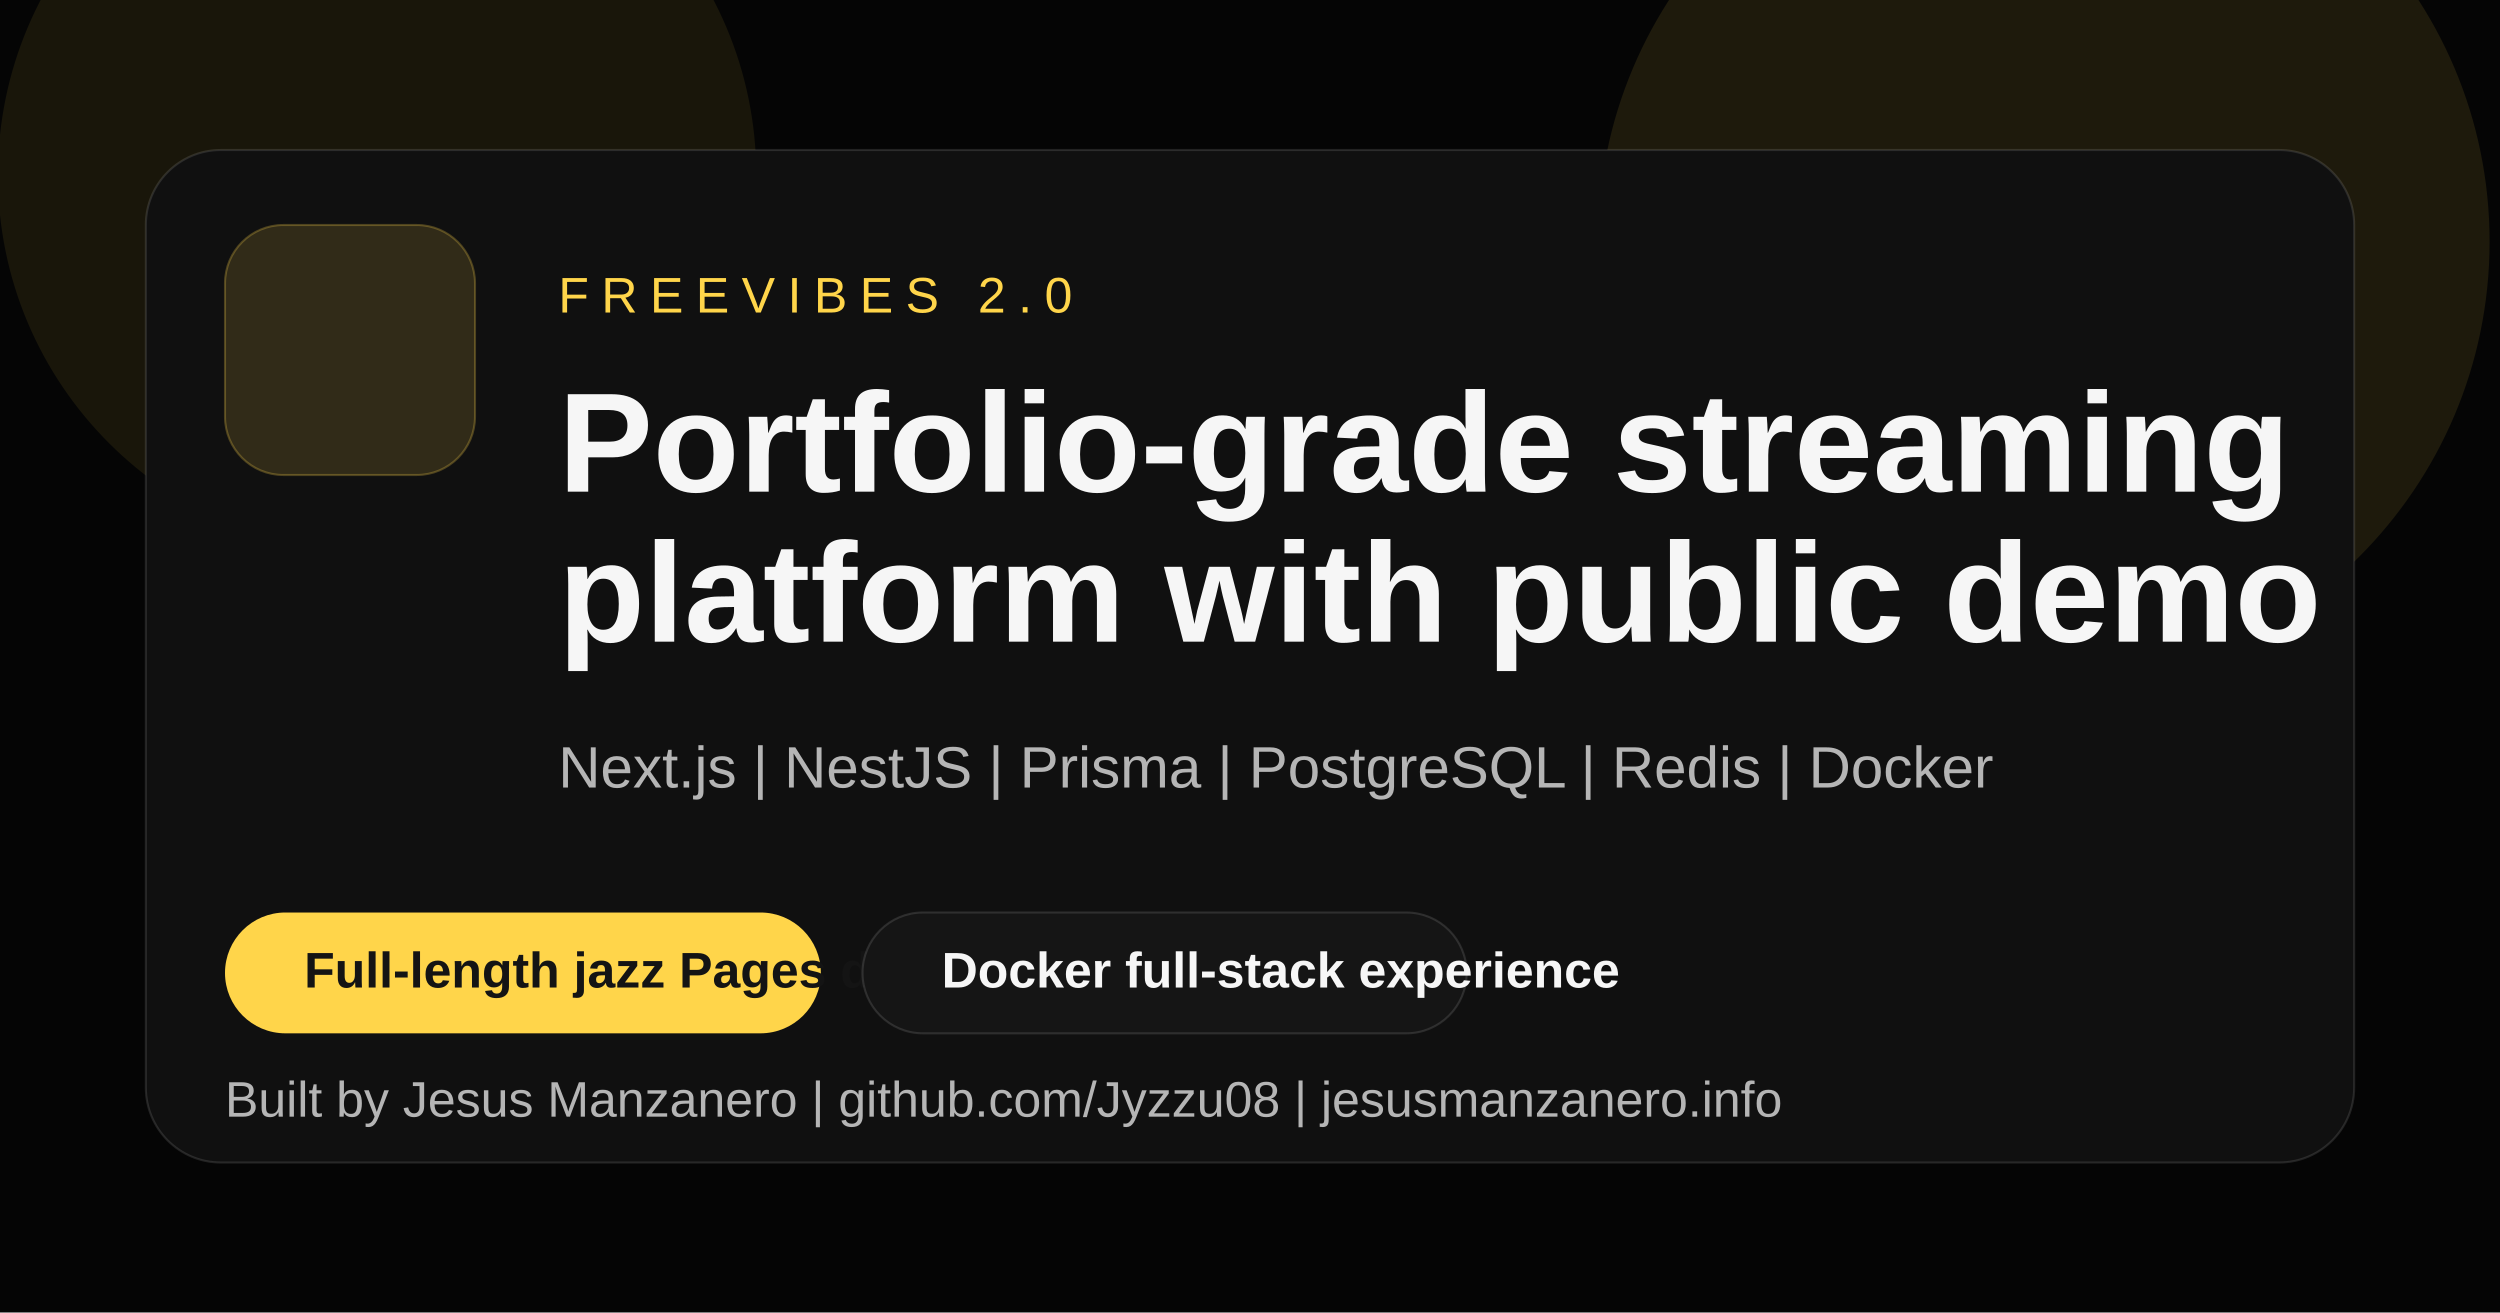
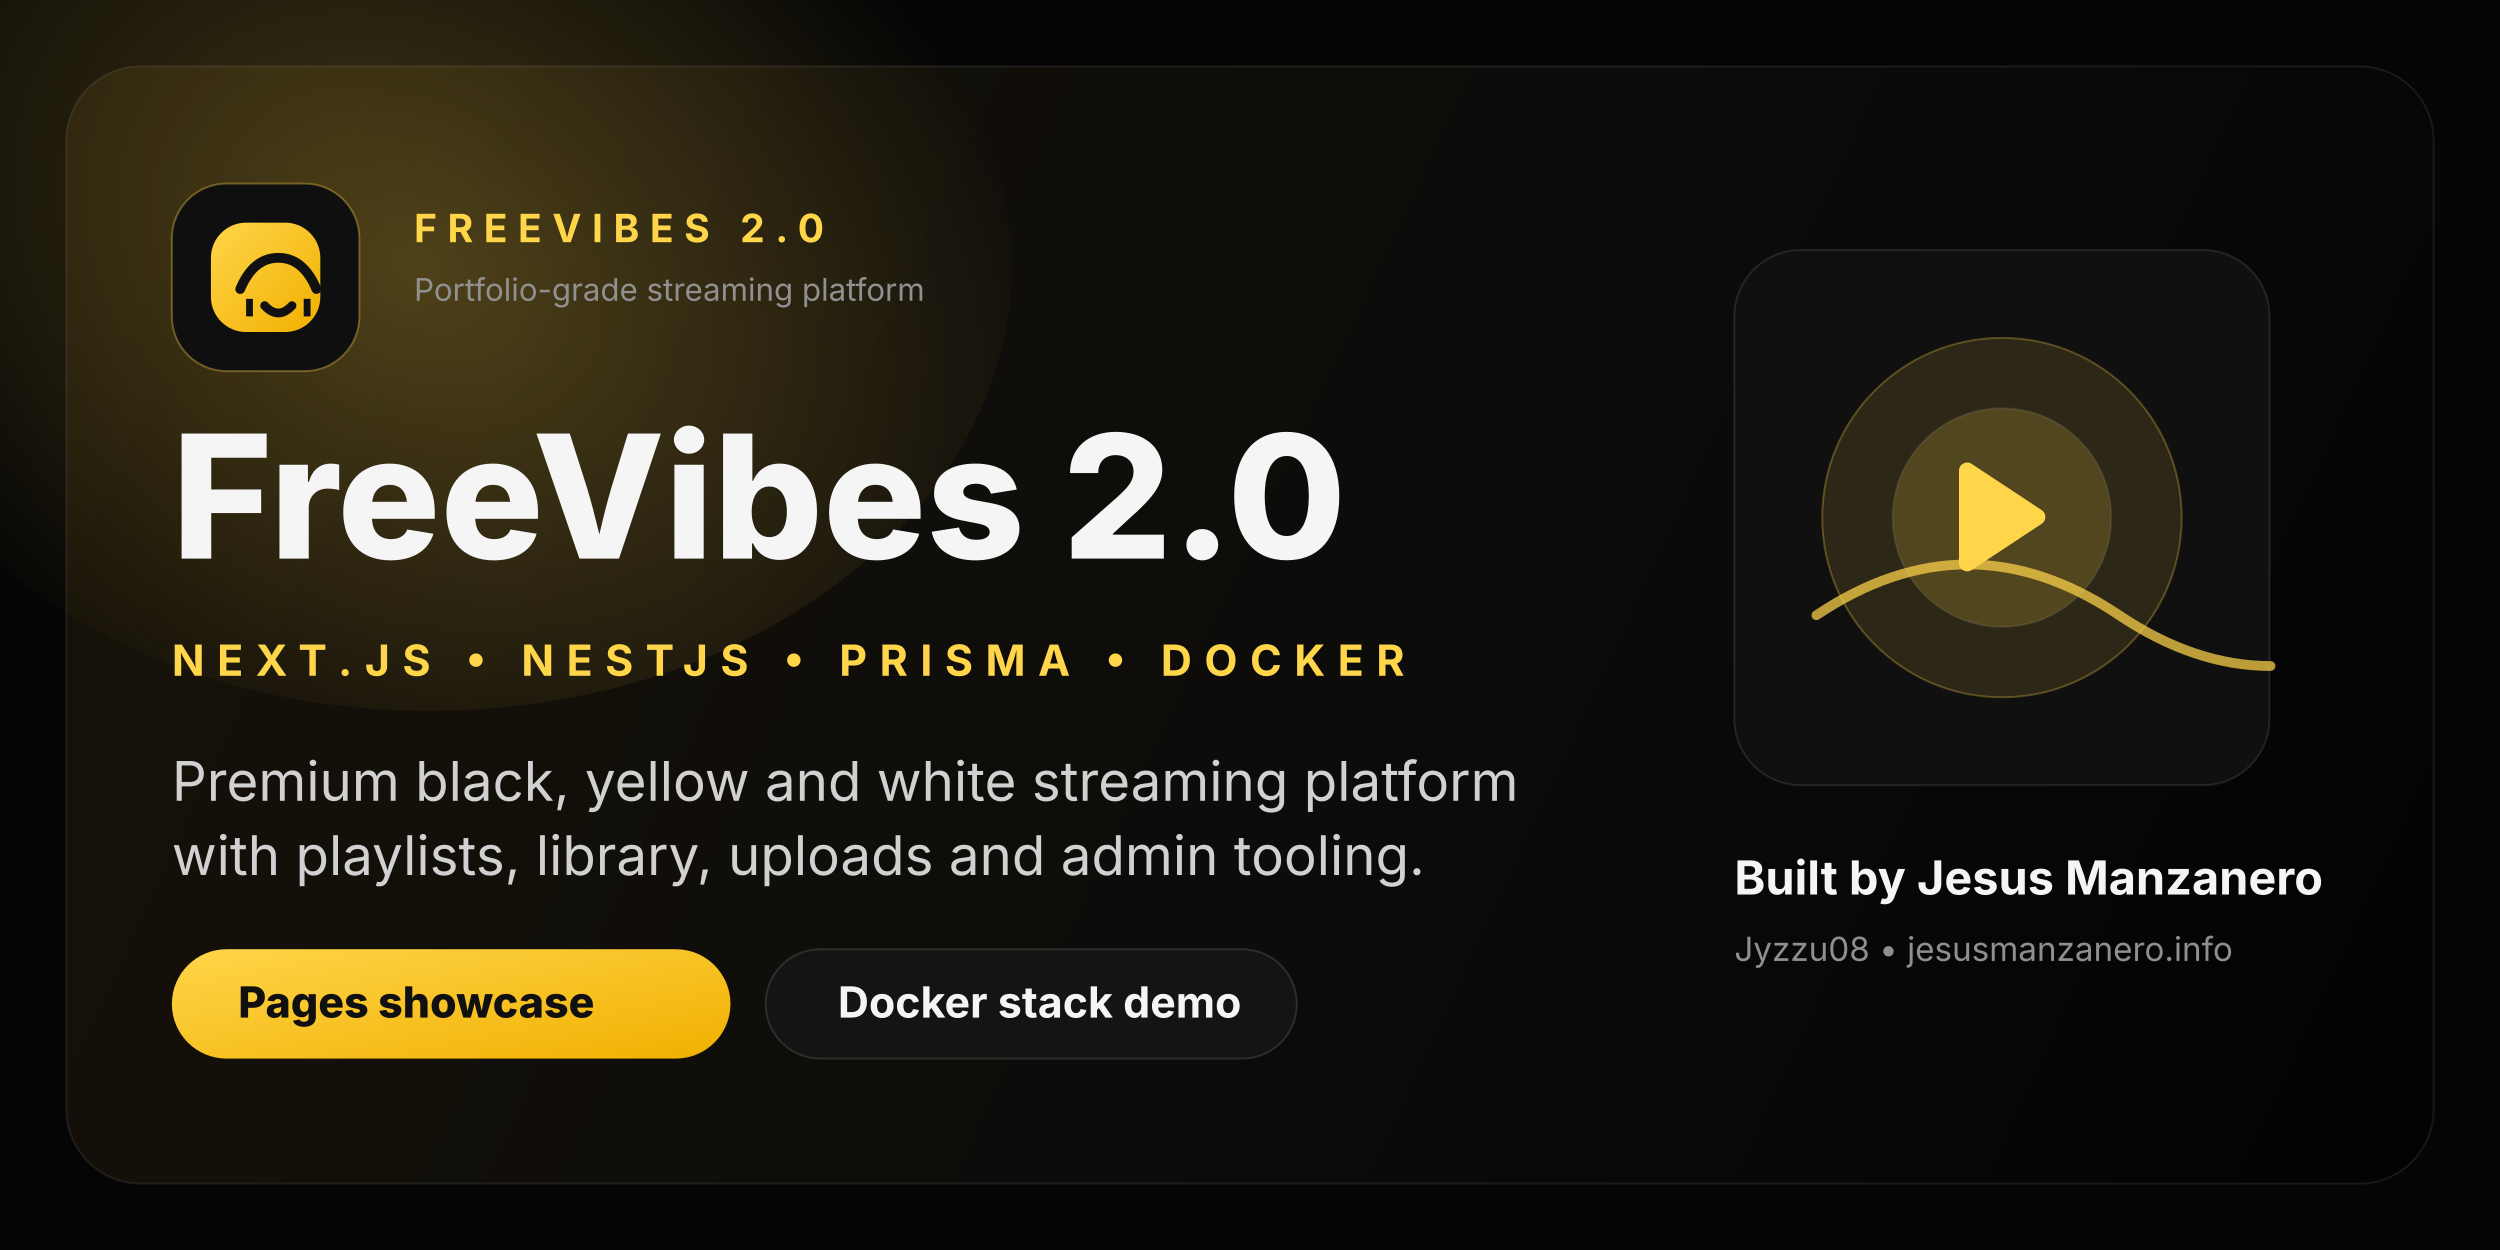
- <svg xmlns="http://www.w3.org/2000/svg" width="1200" height="630" viewBox="0 0 1200 630" fill="none">
-   <rect width="1200" height="630" fill="#050505" />
-   <circle cx="981" cy="116" r="214" fill="#FFD54A" fill-opacity="0.1" />
-   <circle cx="181" cy="84" r="182" fill="#FFD54A" fill-opacity="0.08" />
-   <rect x="70" y="72" width="1060" height="486" rx="36" fill="#101010" stroke="rgba(255,255,255,0.12)" />
-   <rect x="108" y="108" width="120" height="120" rx="28" fill="#FFD54A" fill-opacity="0.14" stroke="rgba(255,213,74,0.26)" />
-   <text x="268" y="150" fill="#FFD54A" font-family="Space Grotesk, Arial, sans-serif" font-size="24" letter-spacing="6">FREEVIBES 2.0</text>
-   <text x="268" y="236" fill="#F6F6F6" font-family="Space Grotesk, Arial, sans-serif" font-size="68" font-weight="700">Portfolio-grade streaming</text>
-   <text x="268" y="308" fill="#F6F6F6" font-family="Space Grotesk, Arial, sans-serif" font-size="68" font-weight="700">platform with public demo</text>
-   <text x="268" y="378" fill="#B5B5B5" font-family="IBM Plex Sans, Arial, sans-serif" font-size="28">Next.js | NestJS | Prisma | PostgreSQL | Redis | Docker</text>
-   <rect x="108" y="438" width="286" height="58" rx="29" fill="#FFD54A" />
-   <text x="146" y="474" fill="#141414" font-family="IBM Plex Sans, Arial, sans-serif" font-size="24" font-weight="700">Full-length jazz Pages demo</text>
-   <rect x="414" y="438" width="290" height="58" rx="29" fill="#151515" stroke="rgba(255,255,255,0.12)" />
-   <text x="452" y="474" fill="#F6F6F6" font-family="IBM Plex Sans, Arial, sans-serif" font-size="24" font-weight="700">Docker full-stack experience</text>
-   <text x="108" y="536" fill="#B5B5B5" font-family="IBM Plex Sans, Arial, sans-serif" font-size="24">Built by Jesus Manzanero | github.com/Jyzzu08 | jesusmanzanero.info</text>
+ <svg xmlns="http://www.w3.org/2000/svg" width="1280" height="640" viewBox="0 0 1280 640" fill="none" role="img" aria-labelledby="title desc">
+   <defs>
+     <linearGradient id="bg" x1="84" y1="62" x2="1190" y2="578" gradientUnits="userSpaceOnUse">
+       <stop stop-color="#171208" />
+       <stop offset="0.62" stop-color="#0B0B0B" />
+       <stop offset="1" stop-color="#030303" />
+     </linearGradient>
+     <radialGradient id="glow" cx="0" cy="0" r="1" gradientUnits="userSpaceOnUse" gradientTransform="translate(214 136) rotate(31.3867) scale(352.144 266.512)">
+       <stop stop-color="#FFD54A" stop-opacity="0.25" />
+       <stop offset="1" stop-color="#FFD54A" stop-opacity="0" />
+     </radialGradient>
+     <linearGradient id="accent" x1="0" y1="0" x2="1" y2="1">
+       <stop stop-color="#FFD54A" />
+       <stop offset="1" stop-color="#F1B000" />
+     </linearGradient>
+   </defs>
+   <rect width="1280" height="640" fill="#050505" />
+   <rect x="34" y="34" width="1212" height="572" rx="38" fill="url(#bg)" stroke="rgba(255,255,255,0.08)" />
+   <ellipse cx="220" cy="136" rx="298" ry="228" fill="url(#glow)" />
+   <rect x="88" y="94" width="96" height="96" rx="28" fill="#0F0F0F" stroke="rgba(255,213,74,0.34)" />
+   <rect x="108" y="114" width="56" height="56" rx="18" fill="url(#accent)" />
+   <path d="M123 148C127.5 137.333 134 132 142.5 132C151 132 157.5 137.333 162 148" stroke="#111111" stroke-width="5" stroke-linecap="round" />
+   <path d="M126 153H129.5V162H126V153Z" fill="#111111" />
+   <path d="M155.5 153H159V162H155.5V153Z" fill="#111111" />
+   <path d="M135.5 156.5C137.833 159 140.167 160.25 142.5 160.25C144.833 160.25 147.167 159 149.5 156.5" stroke="#111111" stroke-width="4.5" stroke-linecap="round" />
+   <text x="212" y="124" fill="#FFD54A" font-family="Inter, Arial, sans-serif" font-size="20" font-weight="700" letter-spacing="5.4">FREEVIBES 2.0</text>
+   <text x="212" y="154" fill="#909090" font-family="Inter, Arial, sans-serif" font-size="16">Portfolio-grade streaming platform</text>
+   <text x="88" y="286" fill="#F5F5F5" font-family="Inter, Arial, sans-serif" font-size="88" font-weight="800">FreeVibes 2.0</text>
+   <text x="88" y="346" fill="#FFD54A" font-family="Inter, Arial, sans-serif" font-size="22" font-weight="700" letter-spacing="6.4">NEXT.JS  •  NESTJS  •  PRISMA  •  DOCKER</text>
+   <text x="88" y="410" fill="#D1D1D1" font-family="Inter, Arial, sans-serif" font-size="28">
+     <tspan x="88" dy="0">Premium black, yellow and white streaming platform</tspan>
+     <tspan x="88" dy="38">with playlists, library, uploads and admin tooling.</tspan>
+   </text>
+   <rect x="88" y="486" width="286" height="56" rx="28" fill="url(#accent)" />
+   <text x="122" y="521" fill="#101010" font-family="Inter, Arial, sans-serif" font-size="22" font-weight="800">Pages showcase</text>
+   <rect x="392" y="486" width="272" height="56" rx="28" fill="#141414" stroke="rgba(255,255,255,0.12)" />
+   <text x="429" y="521" fill="#F5F5F5" font-family="Inter, Arial, sans-serif" font-size="22" font-weight="700">Docker stack demo</text>
+   <rect x="888" y="128" width="274" height="274" rx="34" fill="#101010" stroke="rgba(255,255,255,0.1)" />
+   <circle cx="1025" cy="265" r="92" fill="rgba(255,213,74,0.12)" stroke="rgba(255,213,74,0.28)" />
+   <circle cx="1025" cy="265" r="56" fill="rgba(255,213,74,0.18)" stroke="rgba(255,255,255,0.08)" />
+   <path d="M1003 241C1003 237.658 1006.71 235.663 1009.49 237.502L1045.33 261.169C1047.85 262.831 1047.85 266.519 1045.33 268.181L1009.49 291.848C1006.71 293.687 1003 291.692 1003 288.35V241Z" fill="#FFD54A" />
+   <path d="M930 315C955.833 297.667 981.667 289 1007.5 289C1033.33 289 1059.17 297.667 1085 315C1110.83 332.333 1136.67 341 1162.5 341" stroke="rgba(255,213,74,0.72)" stroke-width="5" stroke-linecap="round" />
+   <text x="888" y="458" fill="#F5F5F5" font-family="Inter, Arial, sans-serif" font-size="24" font-weight="700">Built by Jesus Manzanero</text>
+   <text x="888" y="492" fill="#8F8F8F" font-family="Inter, Arial, sans-serif" font-size="17">Jyzzu08  •  jesusmanzanero.info</text>
</svg>
